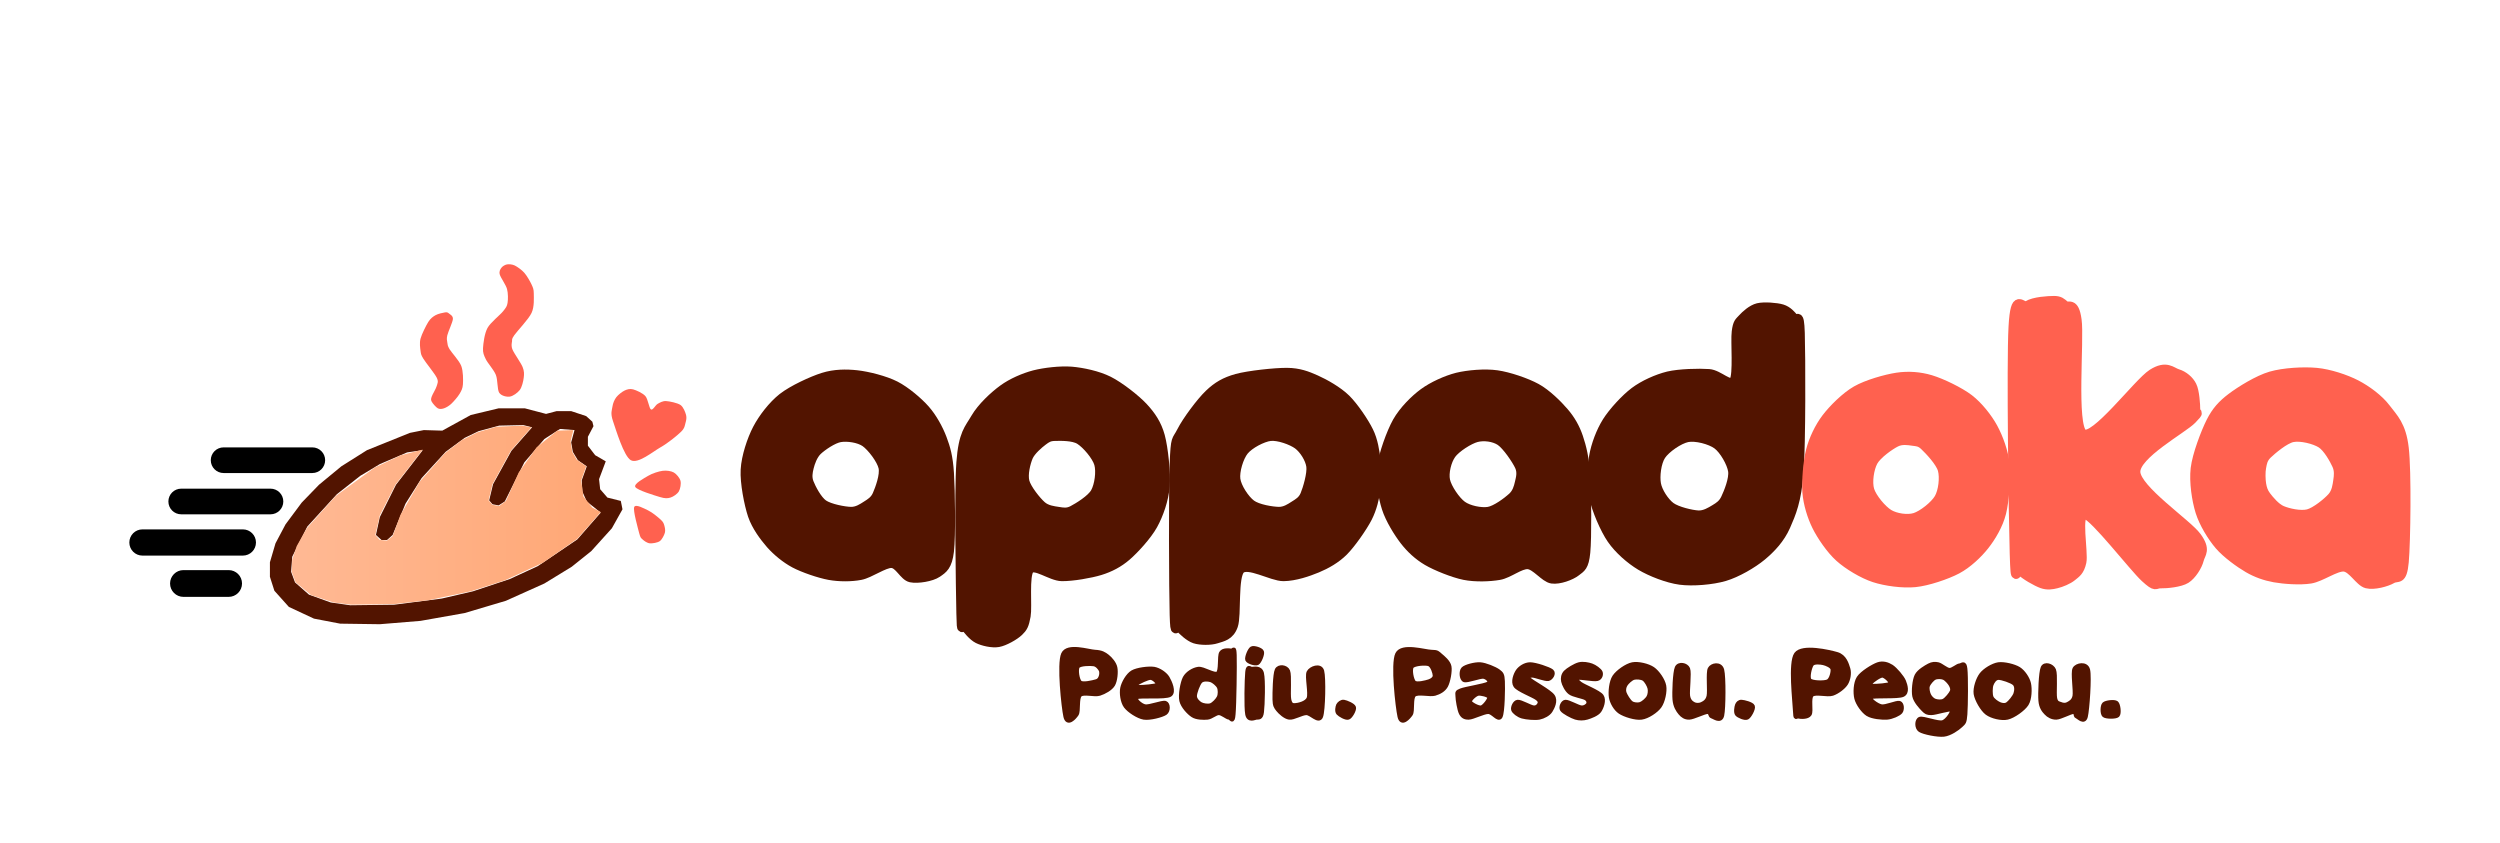
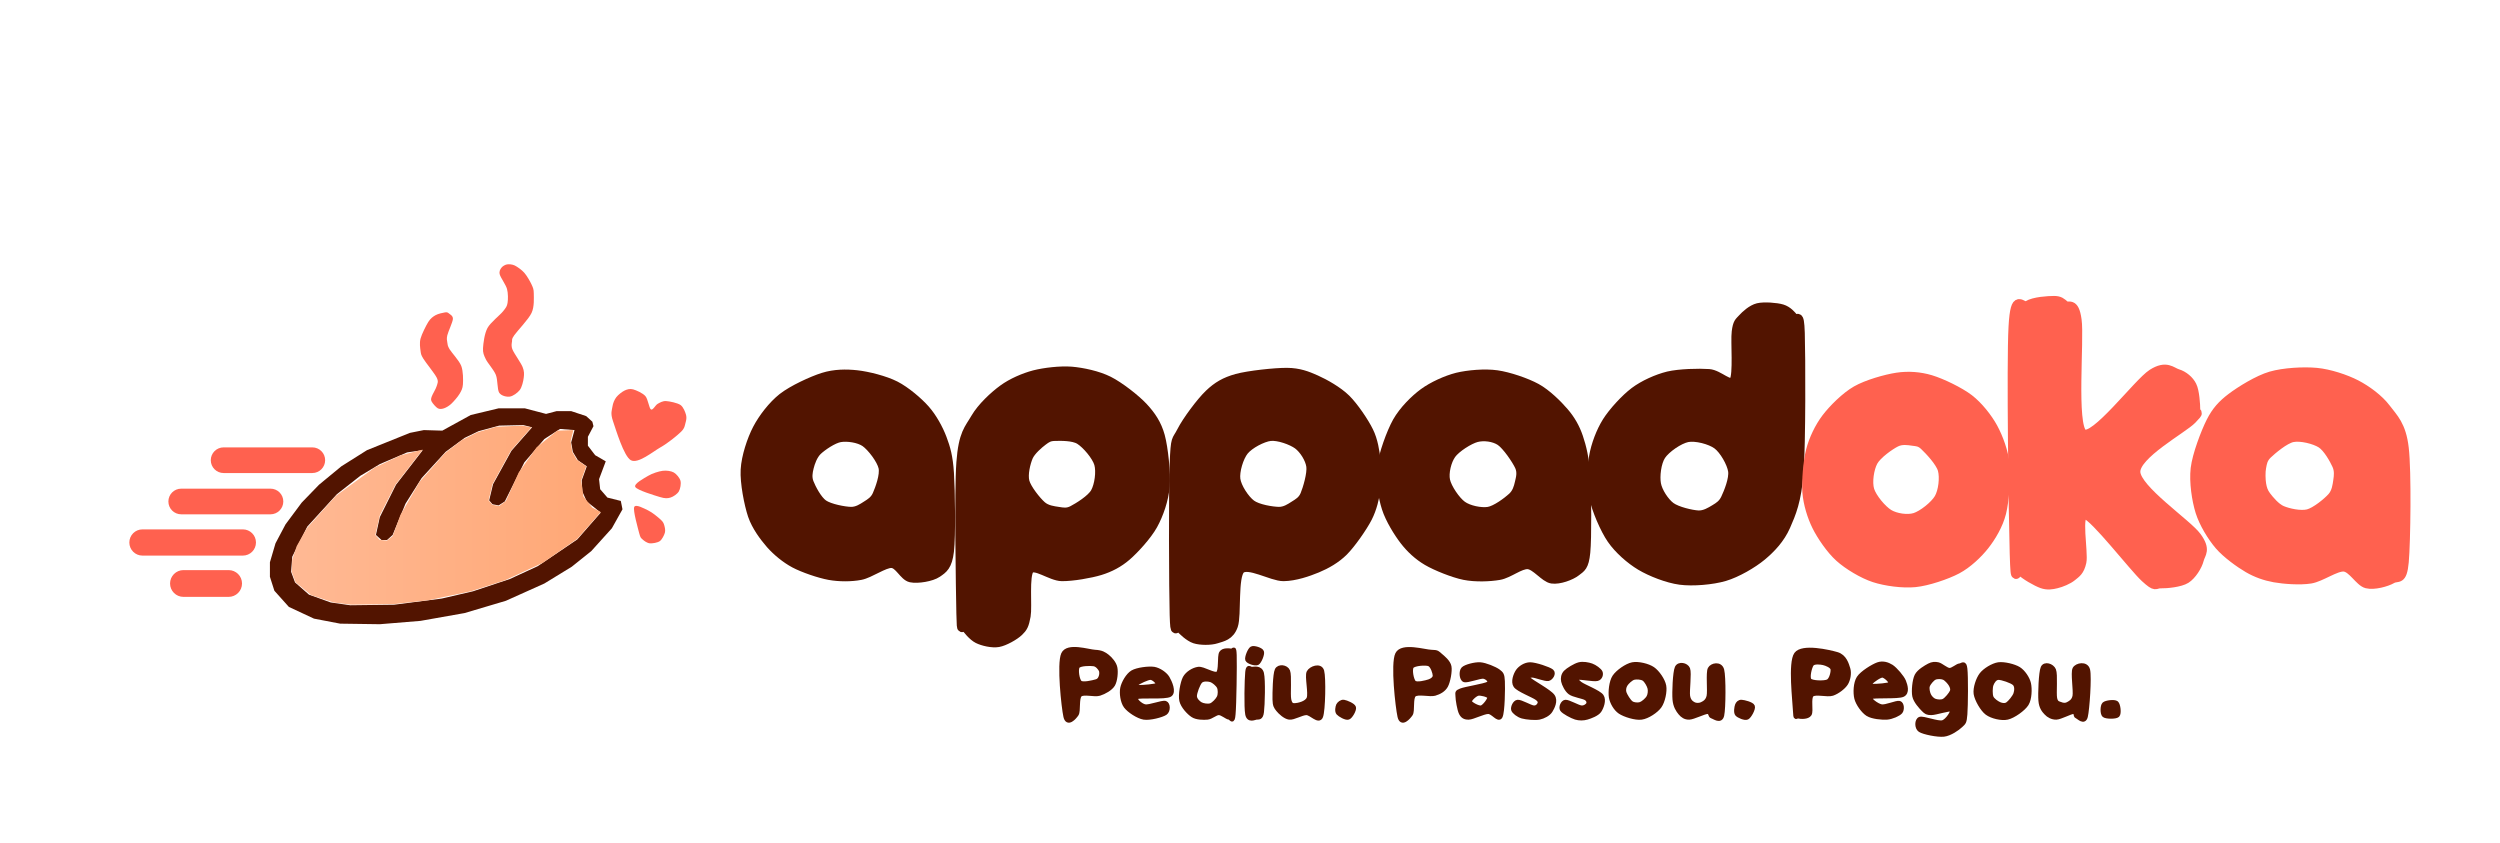
<svg xmlns="http://www.w3.org/2000/svg" viewBox="0 0 1210 408" role="img" aria-label="Logo horizontal Appadoka, curvas suavizadas">
  <defs>
    <linearGradient id="pessego">
      <stop stop-color="#ffb994" />
      <stop offset="1" stop-color="#ffa775" />
    </linearGradient>
  </defs>
  <g transform="translate(-13 125) scale(0.27)">
    <g id="pao-original-e-elementos-aprovados">
      <path d="M1110,293 1099,283 1072,274 1046,274 1027,279 989,269 942,269 892,281 841,309 808,308 783,313 706,344 660,373 620,406 589,438 560,477 542,511 532,545 532,571 540,596 566,625 611,646 658,655 729,656 802,650 881,636 955,614 1024,583 1073,553 1108,525 1145,484 1164,450 1161,435 1137,429 1124,414 1122,396 1134,364 1115,353 1102,336 1102,320 1112,301Z M1078,308 1072,330 1075,347 1084,362 1100,373 1091,398 1092,418 1100,436 1125,456 1083,504 1012,552 962,575 896,597 840,610 755,621 676,622 641,617 602,603 577,581 570,562 572,535 599,481 652,423 694,390 729,369 778,348 806,344 758,406 729,464 722,496 732,505 742,505 752,496 775,440 804,394 847,347 881,322 906,310 943,300 986,299 1002,303 965,345 932,405 925,434 931,441 942,443 953,436 988,366 1024,324 1052,306Z" fill="#521400" fill-rule="evenodd" />
      <path d="M1076,308 1047,309 1010,339 978,384 955,435 943,444 931,442 924,434 931,405 964,345 1001,303 985,300 938,302 904,312 876,326 846,349 800,401 766,460 752,498 742,506 729,505 721,496 729,461 757,406 806,343 767,353 720,375 650,426 598,484 580,516 572,540 571,562 578,581 606,604 646,617 677,621 754,620 816,613 892,597 954,577 1021,546 1083,503 1125,455 1110,447 1094,427 1090,398 1099,373 1082,361 1074,347 1071,328Z" fill="url(#pessego)" />
-       <g id="linhas-aprovadas">
+       <g id="linhas-aprovadas" fill="#ff614f">
        <rect x="426" y="339" width="205" height="46" rx="23" />
        <rect x="350" y="413" width="206" height="46" rx="23" />
        <rect x="280" y="486" width="227" height="47" rx="23.5" />
        <rect x="353" y="559" width="129" height="48" rx="24" />
      </g>
      <g id="coracao-aprovado">
        <path d="M1268,263 C1262.6,259.3 1248.2,256.3 1242,256 C1235.8,255.7 1231,258.8 1227,261 C1223,263.3 1218.3,273.1 1215,271 C1211.7,268.9 1209.8,252.4 1205,247 C1200.2,241.6 1188.5,236.5 1183,235 C1177.5,233.5 1172.5,234.9 1168,237 C1163.5,239.1 1156.3,244.7 1153,249 C1149.7,253.3 1146.9,259.6 1146,266 C1145.1,272.4 1142,277.6 1147,292 C1152,306.4 1166.3,354.9 1179,362 C1191.8,369.1 1218.5,346.6 1232,339 C1245.5,331.4 1262.3,317.6 1269,311 C1275.8,304.4 1275.7,299.5 1277,295 C1278.3,290.5 1279.3,285.8 1278,281 C1276.7,276.2 1273.4,266.8 1268,263Z" fill="#ff614f" />
      </g>
      <g id="gotinhas-aprovadas">
        <path d="M1185,446 C1182.6,452.1 1191.8,484.3 1194,493 C1196.3,501.7 1197.2,501.3 1200,504 C1202.8,506.7 1208.3,510.6 1213,511 C1217.7,511.4 1227,509.9 1231,507 C1235,504.1 1238.8,496.2 1240,492 C1241.2,487.8 1240,482.4 1239,479 C1238,475.6 1237.3,473.1 1233,469 C1228.7,464.9 1217.2,455.4 1210,452 C1202.8,448.6 1187.4,439.9 1185,446Z" fill="#ff614f" />
        <path d="M1268,399 C1266.7,393.9 1260.8,386.7 1256,384 C1251.2,381.3 1242.9,380.1 1236,381 C1229.1,381.9 1217.3,385.6 1210,390 C1202.7,394.4 1183.8,404.3 1187,410 C1190.2,415.7 1221.5,425.1 1231,428 C1240.5,430.9 1244.9,430.5 1250,429 C1255.1,427.5 1262.3,422.5 1265,418 C1267.7,413.5 1269.3,404.1 1268,399Z" fill="#ff614f" />
      </g>
      <g id="vapor-aprovado">
        <path fill="#ff614f" d="M846,97 C842.4,97.5 833.5,99.5 829,102 C824.5,104.5 820,107.7 816,114 C812,120.3 804.1,136.2 802,144 C799.9,151.8 801.3,160.6 802,166 C802.8,171.4 802.6,172.8 807,180 C811.4,187.2 827.4,206.7 831,214 C834.6,221.3 832.4,223.9 831,229 C829.6,234.1 823.4,243.8 822,248 C820.6,252.2 820.4,253.8 822,257 C823.6,260.1 829.7,267.2 833,269 C836.3,270.8 840.4,270.2 844,269 C847.6,267.8 852.8,264.9 857,261 C861.2,257.1 868.9,248.3 872,243 C875.1,237.8 877.5,233.5 878,226 C878.5,218.5 878.6,202.4 875,193 C871.4,183.6 857.8,169.3 854,163 C850.3,156.7 850.6,154.8 850,151 C849.4,147.3 848.5,144.3 850,138 C851.5,131.7 859.5,114.8 860,109 C860.5,103.2 855.1,100.8 853,99 C850.9,97.2 849.6,96.5 846,97Z" />
        <path fill="#ff614f" d="M957,11 C953.4,11.6 949,14.3 947,17 C945,19.7 942.5,23.3 944,29 C945.5,34.7 954.9,47.4 957,55 C959.1,62.6 959,74 958,80 C957,86 955.4,88.3 950,95 C944.6,101.8 927.4,115.1 922,125 C916.6,134.9 914.5,152.6 914,161 C913.5,169.4 915.5,173.8 919,181 C922.5,188.2 933.4,200 937,209 C940.6,218 939.3,235.2 943,241 C946.8,246.8 956.5,248.8 962,248 C967.5,247.3 976.3,241.1 980,236 C983.8,230.9 986.3,220.2 987,214 C987.8,207.8 988,202.5 985,195 C982,187.5 969.9,170.9 967,164 C964.1,157.1 965.5,152.9 966,149 C966.5,145.1 964.8,145.7 970,138 C975.3,130.3 995.8,109.3 1001,98 C1006.3,86.8 1005,70.7 1005,63 C1005,55.4 1003.5,52.5 1001,47 C998.5,41.5 992.5,31.1 988,26 C983.5,20.9 975.6,15.3 971,13 C966.4,10.8 960.6,10.4 957,11Z" />
      </g>
    </g>
  </g>
  <g transform="translate(326 -221) scale(0.58)">
    <g id="wordmark">
      <path fill="#521400" fill-rule="evenodd" d="M626 709 C618.5 714.5 609.3 723.7 604 733 C598.8 742.3 592.4 760.2 591 771 C589.6 781.8 592.1 795.9 595 805 C597.9 814.1 604.9 825.4 610 832 C615.1 838.6 621.5 844.6 629 849 C636.5 853.4 651 859.2 660 861 C669 862.8 681 862.4 689 861 C697 859.6 706.4 851.5 713 852 C719.6 852.5 727 863.1 733 864 C739 864.9 748.8 861.3 753 858 C757.2 854.7 759.8 854 761 842 C762.2 830 761.9 792.4 761 778 C760.1 763.6 757.7 754 755 746 C752.3 738 748.3 731.1 743 725 C737.8 718.9 728.4 709.6 720 705 C711.6 700.4 696.9 695.4 687 694 C677.1 692.6 663.1 693.8 654 696 C644.9 698.3 633.5 703.5 626 709Z M670 746 C676.1 744.4 684.6 745.4 690 749 C695.4 752.6 703.6 764.8 706 770 C708.4 775.3 706.9 780.1 706 784 C705.1 787.9 703.9 792.4 700 796 C696.1 799.6 686.3 807 680 808 C673.7 809 663.4 806.9 658 803 C652.6 799.1 645.4 788.5 644 782 C642.6 775.5 645.1 765.4 649 760 C652.9 754.6 663.9 747.6 670 746Z" stroke="#521400" stroke-width="8" stroke-linejoin="round" stroke-linecap="round" paint-order="stroke fill" />
      <path fill="#521400" fill-rule="evenodd" d="M91 713 C82.8 719.5 74.7 730 70 739 C65.3 748 60.6 762.2 60 773 C59.4 783.8 62.9 801.7 66 811 C69.2 820.3 75.8 829 81 835 C86.3 841 93.7 847.1 101 851 C108.3 854.9 121.8 859.5 130 861 C138.3 862.5 148.2 862.5 156 861 C163.8 859.5 175.7 850.7 182 851 C188.3 851.3 192.3 861.8 198 863 C203.7 864.2 215.2 862.3 220 859 C224.8 855.7 228.5 853.5 230 841 C231.5 828.5 230.9 790.1 230 776 C229.1 761.9 227 755 224 747 C221 739 215.8 729.6 210 723 C204.2 716.4 193.6 707.4 185 703 C176.4 698.6 162 695 153 694 C144 693 134.3 693.1 125 696 C115.7 698.9 99.3 706.5 91 713Z M139 746 C145 745 154.6 746.3 160 750 C165.4 753.8 173.5 764.4 175 771 C176.5 777.6 172.1 789.2 170 794 C167.9 798.8 164.3 800.9 161 803 C157.7 805.1 153.4 808.1 148 808 C142.6 807.9 130.3 805.6 125 802 C119.8 798.4 114.8 788.6 113 784 C111.2 779.4 112 775 113 771 C114 767 116.1 760.8 120 757 C123.9 753.3 133 747 139 746Z" stroke="#521400" stroke-width="8" stroke-linejoin="round" stroke-linecap="round" paint-order="stroke fill" />
      <path fill="#521400" fill-rule="evenodd" d="M536 698 C528.6 694.7 521.9 692.1 512 692 C502.1 691.9 479.8 694.3 470 697 C460.3 699.7 453.9 703.4 447 710 C440.1 716.6 428.4 732.3 424 741 C419.6 749.7 418.9 745 418 768 C417.1 791 417.4 873.6 418 894 C418.6 914.4 419.4 901 422 904 C424.6 907 430.4 912.5 435 914 C439.6 915.5 448.2 915.6 453 914 C457.8 912.4 464 911.7 467 903 C470 894.3 466.7 862.1 473 856 C479.3 849.9 499.4 862.1 509 862 C518.6 861.9 529.5 858.1 537 855 C544.5 851.9 552.7 847.3 559 841 C565.3 834.7 575 820.8 579 813 C583 805.2 585 796.2 586 789 C587 781.8 586.9 772.2 586 765 C585.1 757.8 583.8 748.6 580 741 C576.3 733.4 567.6 720.5 561 714 C554.4 707.5 543.4 701.3 536 698Z M498 745 C504.8 744.3 515.9 748.3 521 752 C526.1 755.8 531.1 763.7 532 770 C532.9 776.3 529.1 789 527 794 C524.9 799 521.3 800.9 518 803 C514.7 805.1 510.4 808.1 505 808 C499.6 807.9 487.4 806 482 802 C476.6 798 469.9 787.8 469 781 C468.1 774.3 471.6 762.4 476 757 C480.4 751.6 491.3 745.8 498 745Z" stroke="#521400" stroke-width="8" stroke-linejoin="round" stroke-linecap="round" paint-order="stroke fill" />
      <path fill="#521400" fill-rule="evenodd" d="M363 699 C354 694.5 341.3 691.8 332 691 C322.7 690.3 309.6 691.8 301 694 C292.4 696.3 282.4 700.6 275 706 C267.6 711.4 257.3 720.9 252 730 C246.8 739.1 241.8 742.5 240 767 C238.2 791.5 239.6 872.6 240 893 C240.4 913.4 240.9 899.9 243 903 C245.1 906.1 249.8 911.9 254 914 C258.2 916.1 265.9 917.9 271 917 C276.1 916.1 284.6 911.3 288 908 C291.4 904.7 292.6 902.8 294 895 C295.4 887.2 292.5 861 297 856 C301.5 851 315.1 861.9 324 862 C332.9 862.1 347.9 859.5 356 857 C364.1 854.5 371.4 850.7 378 845 C384.6 839.3 395.2 827.7 400 819 C404.8 810.3 409.1 798.1 410 787 C410.9 775.9 408.7 754.9 406 745 C403.3 735.1 398.4 727.9 392 721 C385.6 714.1 372 703.5 363 699Z M318 745 C322.6 744.9 333.4 744.5 339 748 C344.6 751.5 353.1 761.4 355 768 C356.9 774.6 355.3 786.1 352 792 C348.7 797.9 337.6 804.6 333 807 C328.4 809.4 324.9 808.6 321 808 C317.1 807.4 311.2 806.8 307 803 C302.8 799.3 294.6 789.1 293 783 C291.4 776.9 293.8 767.1 296 762 C298.3 756.9 304.7 751.5 308 749 C311.3 746.5 313.4 745.1 318 745Z" stroke="#521400" stroke-width="8" stroke-linejoin="round" stroke-linecap="round" paint-order="stroke fill" />
      <path fill="#521400" fill-rule="evenodd" d="M925 639 C920.5 637.6 910 636.8 905 638 C900 639.2 894.7 644 892 647 C889.3 650 888 650.2 887 658 C886 665.8 888.5 693.8 885 699 C881.5 704.3 872.3 693.6 864 693 C855.8 692.4 839.3 692.8 830 695 C820.7 697.3 809.6 702.3 802 708 C794.4 713.7 784.1 724.9 779 733 C773.9 741.1 769.6 752.5 768 762 C766.4 771.5 765.8 785.6 768 796 C770.3 806.4 777.1 822.5 783 831 C788.9 839.5 798.5 847.9 807 853 C815.5 858.1 829.5 863.6 840 865 C850.5 866.4 866.8 865 877 862 C887.2 859 900.4 851.3 908 845 C915.6 838.7 923.4 830.5 928 820 C932.6 809.5 937.2 799.1 939 775 C940.8 750.9 940.6 678.2 940 659 C939.4 639.8 937.3 650 935 647 C932.8 644 929.5 640.4 925 639Z M846 746 C853 744.6 865.3 747.8 871 752 C876.7 756.2 883 767.3 884 774 C885 780.8 880.3 792.2 878 797 C875.8 801.8 872.5 803.9 869 806 C865.5 808.1 860.5 811.3 855 811 C849.5 810.7 837.3 807.9 832 804 C826.8 800.1 821.2 791.5 820 785 C818.8 778.5 820.1 766.9 824 761 C827.9 755.1 839 747.4 846 746Z" stroke="#521400" stroke-width="8" stroke-linejoin="round" stroke-linecap="round" paint-order="stroke fill" />
      <path fill="#ff614f" fill-rule="evenodd" d="M1021 696 C1011.7 697.4 995.9 701.9 987 707 C978.1 712.1 967.7 722.5 962 730 C956.3 737.5 951.4 747.7 949 757 C946.6 766.3 945.3 782.5 946 792 C946.8 801.5 950 811.9 954 820 C958 828.1 965.8 839.5 973 846 C980.2 852.5 992.5 859.9 1002 863 C1011.5 866.1 1025.7 868 1036 867 C1046.3 866 1062.3 860.6 1071 856 C1079.7 851.4 1088.5 843 1094 836 C1099.5 829 1105.5 819 1108 809 C1110.5 799 1112 779.6 1111 769 C1110 758.4 1105.5 746.3 1101 738 C1096.5 729.8 1088.8 720 1081 714 C1073.2 708 1058 700.7 1049 698 C1040 695.3 1030.3 694.6 1021 696Z M1020 750 C1025 747.5 1030.4 748.5 1034 749 C1037.6 749.5 1040.3 749.4 1044 753 C1047.8 756.6 1057.2 766.4 1059 773 C1060.8 779.6 1059.5 791 1056 797 C1052.5 803 1042.3 811 1036 813 C1029.7 815 1019.7 813.5 1014 810 C1008.3 806.5 1000 796.6 998 790 C996 783.4 997.7 772 1001 766 C1004.3 760 1015 752.5 1020 750Z" stroke="#ff614f" stroke-width="8" stroke-linejoin="round" stroke-linecap="round" paint-order="stroke fill" />
      <path fill="#ff614f" fill-rule="evenodd" d="M1300 713 C1292.5 718.7 1287.5 724.1 1283 733 C1278.5 741.9 1271.3 760.8 1270 772 C1268.7 783.3 1271 798.4 1274 808 C1277 817.6 1284 829 1290 836 C1296 843 1307.1 851 1314 855 C1320.9 859 1328.2 861.6 1336 863 C1343.8 864.4 1357.3 865.4 1366 864 C1374.7 862.6 1387 853.4 1394 854 C1401 854.6 1407 866.5 1413 868 C1419 869.5 1429.3 866.7 1434 864 C1438.7 861.3 1442.5 866.4 1444 850 C1445.5 833.6 1446.3 774.2 1444 755 C1441.8 735.8 1435 730 1429 722 C1423 714 1412.7 706.5 1404 702 C1395.3 697.5 1381.7 693 1371 692 C1360.3 691 1343.7 691.9 1333 695 C1322.3 698.1 1307.5 707.3 1300 713Z M1351 746 C1357.8 744.6 1369.5 747.5 1375 751 C1380.5 754.5 1385.9 764.4 1388 769 C1390.1 773.6 1389.6 778 1389 782 C1388.4 786 1387.8 791.8 1384 796 C1380.3 800.2 1370.3 808.4 1364 810 C1357.7 811.6 1347.3 809.3 1342 807 C1336.8 804.8 1331.5 798.3 1329 795 C1326.5 791.7 1325.6 788.6 1325 785 C1324.4 781.4 1324.2 774.8 1325 771 C1325.7 767.3 1326.1 763.8 1330 760 C1333.9 756.3 1344.3 747.4 1351 746Z" stroke="#ff614f" stroke-width="8" stroke-linejoin="round" stroke-linecap="round" paint-order="stroke fill" />
      <path fill="#ff614f" fill-rule="evenodd" d="M1130 636 C1124.9 639.3 1119.7 623 1118 654 C1116.3 685 1118.1 812.5 1119 843 C1119.9 873.5 1120.5 853.3 1124 857 C1127.5 860.8 1137.5 866.4 1142 868 C1146.5 869.6 1150.3 868.9 1154 868 C1157.8 867.1 1163.8 864.7 1167 862 C1170.2 859.3 1173.3 857.8 1175 850 C1176.7 842.2 1170 808 1178 810 C1186 812 1218.5 854.3 1228 863 C1237.5 871.7 1235.9 867.9 1241 868 C1246.1 868.1 1257.2 867 1262 864 C1266.8 861 1271.7 853.3 1273 848 C1274.3 842.8 1279 840 1271 829 C1263 818 1220.6 789.7 1220 775 C1219.4 760.3 1259.5 738.8 1267 731 C1274.5 723.2 1270 727.2 1270 723 C1270 718.8 1269.3 707.5 1267 703 C1264.8 698.5 1260 694.5 1255 693 C1250 691.5 1245.8 685.5 1234 693 C1222.2 700.5 1185.5 749.8 1176 743 C1166.5 736.3 1173.3 664 1171 648 C1168.8 632 1163.8 638.4 1161 636 C1158.2 633.6 1156.7 632 1152 632 C1147.3 632 1135.1 632.7 1130 636Z" stroke="#ff614f" stroke-width="8" stroke-linejoin="round" stroke-linecap="round" paint-order="stroke fill" />
    </g>
  </g>
  <g transform="translate(338 -190) scale(0.55)">
    <g id="tagline" stroke="#521400" stroke-width="3.5" stroke-linejoin="round" stroke-linecap="round">
      <path fill="#521400" fill-rule="evenodd" d="M1237 965 C1235.3 966.6 1235.2 973.5 1237 975 C1238.8 976.5 1247.3 976.6 1249 975 C1250.7 973.4 1249.8 965.5 1248 964 C1246.2 962.5 1238.7 963.4 1237 965Z" />
      <path fill="#521400" fill-rule="evenodd" d="M918 963 C915.9 962.9 914.6 964.4 914 966 C913.4 967.6 912.6 972.4 914 974 C915.4 975.6 920.9 978 923 977 C925.1 976 928.8 969.1 928 967 C927.3 964.9 920.1 963.1 918 963Z" />
      <path fill="#521400" fill-rule="evenodd" d="M568 963 C565.9 962.7 563.8 964.5 563 966 C562.3 967.5 561.6 971.4 563 973 C564.4 974.6 569.9 977.8 572 977 C574.1 976.3 577.6 970.1 577 968 C576.4 965.9 570.1 963.3 568 963Z" />
      <path fill="#521400" fill-rule="evenodd" d="M509 935 C507.2 938.8 506.9 955.8 507 961 C507.1 966.3 508.1 967.6 510 970 C511.9 972.4 516.3 976.5 520 977 C523.8 977.5 530.8 973.1 535 973 C539.2 972.9 545.9 981.5 548 976 C550.1 970.5 550.6 941.9 549 936 C547.4 930.1 538.8 933.4 537 937 C535.2 940.6 538.8 955.6 537 960 C535.2 964.4 527.5 965.9 525 966 C522.5 966.1 520.9 965.5 520 961 C519.1 956.5 520.6 939.9 519 936 C517.4 932.1 510.8 931.3 509 935Z" />
      <path fill="#521400" fill-rule="evenodd" d="M487 934 C485.1 933.9 483.6 931 483 937 C482.4 943 481.8 968 483 974 C484.2 980 489.1 977.3 491 977 C492.9 976.7 495.3 977.9 496 972 C496.8 966.1 497.4 943.7 496 938 C494.6 932.3 488.9 934.1 487 934Z" />
      <path fill="#521400" fill-rule="evenodd" d="M382 937 C377.8 939.5 373.9 946.5 373 951 C372.1 955.5 373.1 963.1 376 967 C378.9 970.9 386.8 976.1 392 977 C397.3 977.9 408.1 975 411 973 C413.9 971 413.7 964.9 411 964 C408.3 963.1 396.8 967.8 393 967 C389.3 966.3 382.7 960.5 386 959 C389.3 957.5 410.9 959.5 415 957 C419.1 954.5 415.1 945.5 413 942 C410.9 938.5 405.6 934.8 401 934 C396.4 933.3 386.2 934.5 382 937Z M386 947 C387.5 945.8 395.3 941.9 398 942 C400.7 942.1 405.5 946.8 404 948 C402.5 949.2 390.7 950.1 388 950 C385.3 949.9 384.5 948.2 386 947Z" />
      <path fill="#521400" fill-rule="evenodd" d="M1183 933 C1181.2 937 1180.5 956 1181 962 C1181.5 968 1183.9 970.8 1186 973 C1188.1 975.3 1191.4 977.1 1195 977 C1198.6 976.9 1207.3 972.1 1210 972 C1212.7 971.9 1211.3 975.4 1213 976 C1214.7 976.6 1219.5 982.1 1221 976 C1222.5 969.9 1224.5 941.3 1223 935 C1221.5 928.7 1212.8 930.5 1211 934 C1209.2 937.5 1211.9 953.4 1211 958 C1210.1 962.6 1206.8 964 1205 965 C1203.2 966 1200.7 965.8 1199 965 C1197.3 964.3 1194.9 964.5 1194 960 C1193.1 955.5 1194.7 939 1193 935 C1191.3 931 1184.8 929 1183 933Z" />
      <path fill="#521400" fill-rule="evenodd" d="M861 933 C859.2 937 858.5 955 859 961 C859.5 967 862 970.6 864 973 C866 975.4 868.4 977.1 872 977 C875.6 976.9 885 972.1 888 972 C891 971.9 890 975.5 892 976 C894 976.5 899.6 981.1 901 975 C902.4 968.9 902.6 941.1 901 935 C899.4 928.9 891.8 930.5 890 934 C888.2 937.5 890 953.4 889 958 C888 962.6 885 964 883 965 C881 966 877.8 966 876 965 C874.2 964 871.8 962.6 871 958 C870.3 953.4 872.5 937.8 871 934 C869.5 930.3 862.8 929 861 933Z" />
      <path fill="#521400" fill-rule="evenodd" d="M1144 930 C1139 930.8 1132 935.1 1129 939 C1126 942.9 1123.3 950.9 1124 956 C1124.8 961.1 1129.8 969.9 1134 973 C1138.2 976.1 1146.8 978.2 1152 977 C1157.3 975.8 1166.2 969.5 1169 965 C1171.8 960.5 1172 951.6 1171 947 C1170 942.4 1166 936.5 1162 934 C1158 931.5 1149 929.3 1144 930Z M1144 942 C1147 941.9 1155.8 944.9 1158 947 C1160.3 949.1 1159.9 953.3 1159 956 C1158.1 958.7 1154.1 963.6 1152 965 C1149.9 966.4 1147.1 965.9 1145 965 C1142.9 964.1 1139 961.5 1138 959 C1137 956.5 1137.1 950.5 1138 948 C1138.9 945.5 1141 942.1 1144 942Z" />
      <path fill="#521400" fill-rule="evenodd" d="M1110 931 C1107.9 931.1 1103.8 935.1 1101 935 C1098.2 934.9 1093.7 930.6 1091 930 C1088.3 929.4 1085.8 929.5 1083 931 C1080.2 932.5 1074 936 1072 940 C1070 944 1069.1 953.5 1070 958 C1070.9 962.5 1075.8 967.8 1078 970 C1080.3 972.3 1081.3 973 1085 973 C1088.8 973 1101.5 968.8 1103 970 C1104.5 971.2 1099.2 979.8 1095 981 C1090.8 982.2 1078 977 1075 978 C1072 979 1071.8 985.9 1075 988 C1078.2 990.1 1090.6 992.6 1096 992 C1101.4 991.4 1108.2 986.7 1111 984 C1113.8 981.3 1114.4 981.5 1115 974 C1115.6 966.5 1115.8 940.5 1115 934 C1114.3 927.5 1112.1 930.9 1110 931Z M1088 942 C1090.1 941 1093.9 941.1 1096 942 C1098.1 942.9 1101 946.2 1102 948 C1103 949.8 1103.9 951.9 1103 954 C1102.1 956.1 1098.3 960.8 1096 962 C1093.8 963.2 1090 962.8 1088 962 C1086 961.3 1083.9 959 1083 957 C1082.1 955 1081.2 951.3 1082 949 C1082.7 946.8 1085.9 943 1088 942Z" />
      <path fill="#521400" fill-rule="evenodd" d="M1038 930 C1033.7 931.5 1023.9 937.5 1021 942 C1018.1 946.5 1017.8 955.2 1019 960 C1020.2 964.8 1025 971.5 1029 974 C1033 976.5 1041.7 977.3 1046 977 C1050.3 976.7 1056.3 974 1058 972 C1059.7 970 1059.5 964.8 1057 964 C1054.5 963.3 1044.8 967.8 1041 967 C1037.3 966.3 1029.2 960.5 1032 959 C1034.8 957.5 1055.7 959.1 1060 957 C1064.3 954.9 1062.5 948.8 1061 945 C1059.5 941.3 1053.5 934.3 1050 932 C1046.5 929.8 1042.3 928.5 1038 930Z M1032 946 C1033.2 944.6 1039.5 939.9 1042 940 C1044.5 940.1 1050.2 945.6 1049 947 C1047.8 948.4 1036.5 949.1 1034 949 C1031.5 948.9 1030.8 947.4 1032 946Z" />
      <path fill="#521400" fill-rule="evenodd" d="M822 930 C816.9 931 808.9 936.6 806 941 C803.1 945.4 802.3 954.4 803 959 C803.8 963.6 807 969.3 811 972 C815 974.7 824.8 977.8 830 977 C835.3 976.3 843 971.2 846 967 C849 962.8 850.9 954 850 949 C849.1 944 844.2 936.9 840 934 C835.8 931.1 827.1 929 822 930Z M823 942 C825.4 941.3 829.9 941.6 832 943 C834.1 944.4 836.4 948.6 837 951 C837.6 953.4 837.2 956.9 836 959 C834.8 961.1 831.3 964.2 829 965 C826.8 965.7 823.1 965.5 821 964 C818.9 962.5 815.8 957.4 815 955 C814.3 952.6 814.8 950 816 948 C817.2 946 820.6 942.8 823 942Z" />
      <path fill="#521400" fill-rule="evenodd" d="M775 930 C771.5 930.9 765.1 934.8 763 937 C760.9 939.3 760.4 942.3 761 945 C761.6 947.7 764 952.8 767 955 C770 957.3 778.6 958.5 781 960 C783.4 961.5 783.6 963.8 783 965 C782.4 966.2 780 968.3 777 968 C774 967.7 765.5 962.7 763 963 C760.5 963.3 758.6 967.9 760 970 C761.4 972.1 768.7 976 772 977 C775.3 978 778.9 977.9 782 977 C785.1 976.1 791 973.9 793 971 C795 968.1 797.5 961.6 795 958 C792.5 954.4 779.1 949.4 776 947 C772.9 944.6 771.8 942.6 774 942 C776.3 941.4 788 943.8 791 943 C794 942.3 794.8 938.8 794 937 C793.3 935.2 788.9 932 786 931 C783.1 930 778.5 929.1 775 930Z" />
      <path fill="#521400" fill-rule="evenodd" d="M732 930 C727.5 930 723 933.1 721 936 C719 938.9 716.5 945.4 719 949 C721.5 952.6 734.9 957.6 738 960 C741.1 962.4 740.5 963.8 740 965 C739.5 966.2 737.9 968.3 735 968 C732.1 967.7 723.7 962.7 721 963 C718.3 963.3 716.4 968 717 970 C717.6 972 721.5 975 725 976 C728.5 977 736.3 977.7 740 977 C743.8 976.2 748.2 973.9 750 971 C751.8 968.1 754.9 962.2 752 958 C749.1 953.8 733.7 945.7 731 943 C728.3 940.3 731.5 940 734 940 C736.5 940 745.5 943.6 748 943 C750.5 942.4 753.4 938 751 936 C748.6 934 736.5 930 732 930Z" />
      <path fill="#521400" fill-rule="evenodd" d="M673 934 C670.9 936.1 671.3 943 674 944 C676.7 945 687.9 940.5 691 941 C694.1 941.5 698 945.2 695 947 C692 948.8 675 951.4 671 953 C667 954.6 668 955 668 958 C668 961 669.5 970.1 671 973 C672.5 975.9 674.4 977.1 678 977 C681.6 976.9 690.8 972.1 695 972 C699.2 971.9 704 980 706 976 C708 972 708.3 951 708 945 C707.7 939 707 938.3 704 936 C701 933.8 692.6 930.3 688 930 C683.4 929.7 675.1 931.9 673 934Z M679 963 C678.5 961.2 683.5 956.6 686 956 C688.5 955.4 695.5 957.2 696 959 C696.5 960.8 691.5 967.4 689 968 C686.5 968.6 679.5 964.8 679 963Z" />
      <path fill="#521400" fill-rule="evenodd" d="M1002 921 C995.1 919 971.5 913.5 966 921 C960.5 928.5 964.7 962.8 965 971 C965.3 979.3 966 975.5 968 976 C970 976.5 976.2 976.9 978 974 C979.8 971.1 977 959.7 980 957 C983 954.3 993.5 957.5 998 956 C1002.5 954.5 1007.9 950.3 1010 947 C1012.1 943.7 1013.2 937.9 1012 934 C1010.8 930.1 1008.9 923 1002 921Z M998 934 C998.6 936.4 997 943.5 994 945 C991 946.5 980.1 946.3 978 944 C975.9 941.8 978.2 932.3 980 930 C981.8 927.8 987.3 928.4 990 929 C992.7 929.6 997.4 931.6 998 934Z" />
      <path fill="#521400" fill-rule="evenodd" d="M653 922 C650.6 920 650.7 919.1 645 919 C639.3 918.9 619.2 912.5 615 921 C610.8 929.5 615.2 968 617 976 C618.8 984 625 976.9 627 974 C629 971.1 626.9 959.7 630 957 C633.1 954.3 643.8 957.2 648 956 C652.2 954.8 656 952.6 658 949 C660 945.4 661.8 936 661 932 C660.3 928 655.4 924 653 922Z M628 932 C630 929.6 640 928.8 643 930 C646 931.2 648 937.8 648 940 C648 942.3 645.7 944.1 643 945 C640.3 945.9 632.3 948 630 946 C627.8 944 626 934.4 628 932Z" />
      <path fill="#521400" fill-rule="evenodd" d="M360 923 C357.3 920.9 354.9 919.3 349 919 C343.1 918.7 324.9 912.5 321 921 C317.1 929.5 321.2 968 323 976 C324.8 984 331.1 976.9 333 974 C334.9 971.1 333 959.7 336 957 C339 954.3 348.6 957.4 353 956 C357.4 954.6 362.9 951.5 365 948 C367.1 944.5 367.8 936.8 367 933 C366.3 929.3 362.7 925.1 360 923Z M334 932 C335.8 929.6 345 929.5 348 930 C351 930.5 353.1 933.4 354 935 C354.9 936.6 354.6 939.5 354 941 C353.4 942.5 352.7 944.3 350 945 C347.3 945.8 338.4 948 336 946 C333.6 944 332.2 934.4 334 932Z" />
      <path fill="#521400" fill-rule="evenodd" d="M469 918 C467.2 917.7 461.8 917 460 920 C458.2 923 460 935.9 457 938 C454 940.1 444.4 933.4 440 934 C435.6 934.6 430.3 937.8 428 942 C425.8 946.2 423.9 957 425 962 C426.1 967 431.6 972.8 435 975 C438.4 977.3 444.6 977.3 448 977 C451.4 976.7 455.1 973 458 973 C460.9 973 465.1 976.9 467 977 C468.9 977.1 470.3 982.3 471 974 C471.8 965.8 472.3 930.4 472 922 C471.7 913.6 470.8 918.3 469 918Z M442 945 C444.1 942.9 448.6 943.3 451 944 C453.4 944.8 456.9 947.8 458 950 C459.1 952.3 459.1 956.6 458 959 C456.9 961.4 453.4 965.1 451 966 C448.6 966.9 444.1 966.2 442 965 C439.9 963.8 437 961 437 958 C437 955 439.9 947.1 442 945Z" />
      <path fill="#521400" fill-rule="evenodd" d="M487 916 C485.1 917 482.3 924 483 926 C483.8 928 490.1 930 492 929 C493.9 928 496.8 921 496 919 C495.3 917 488.9 915 487 916Z" />
    </g>
  </g>
</svg>
